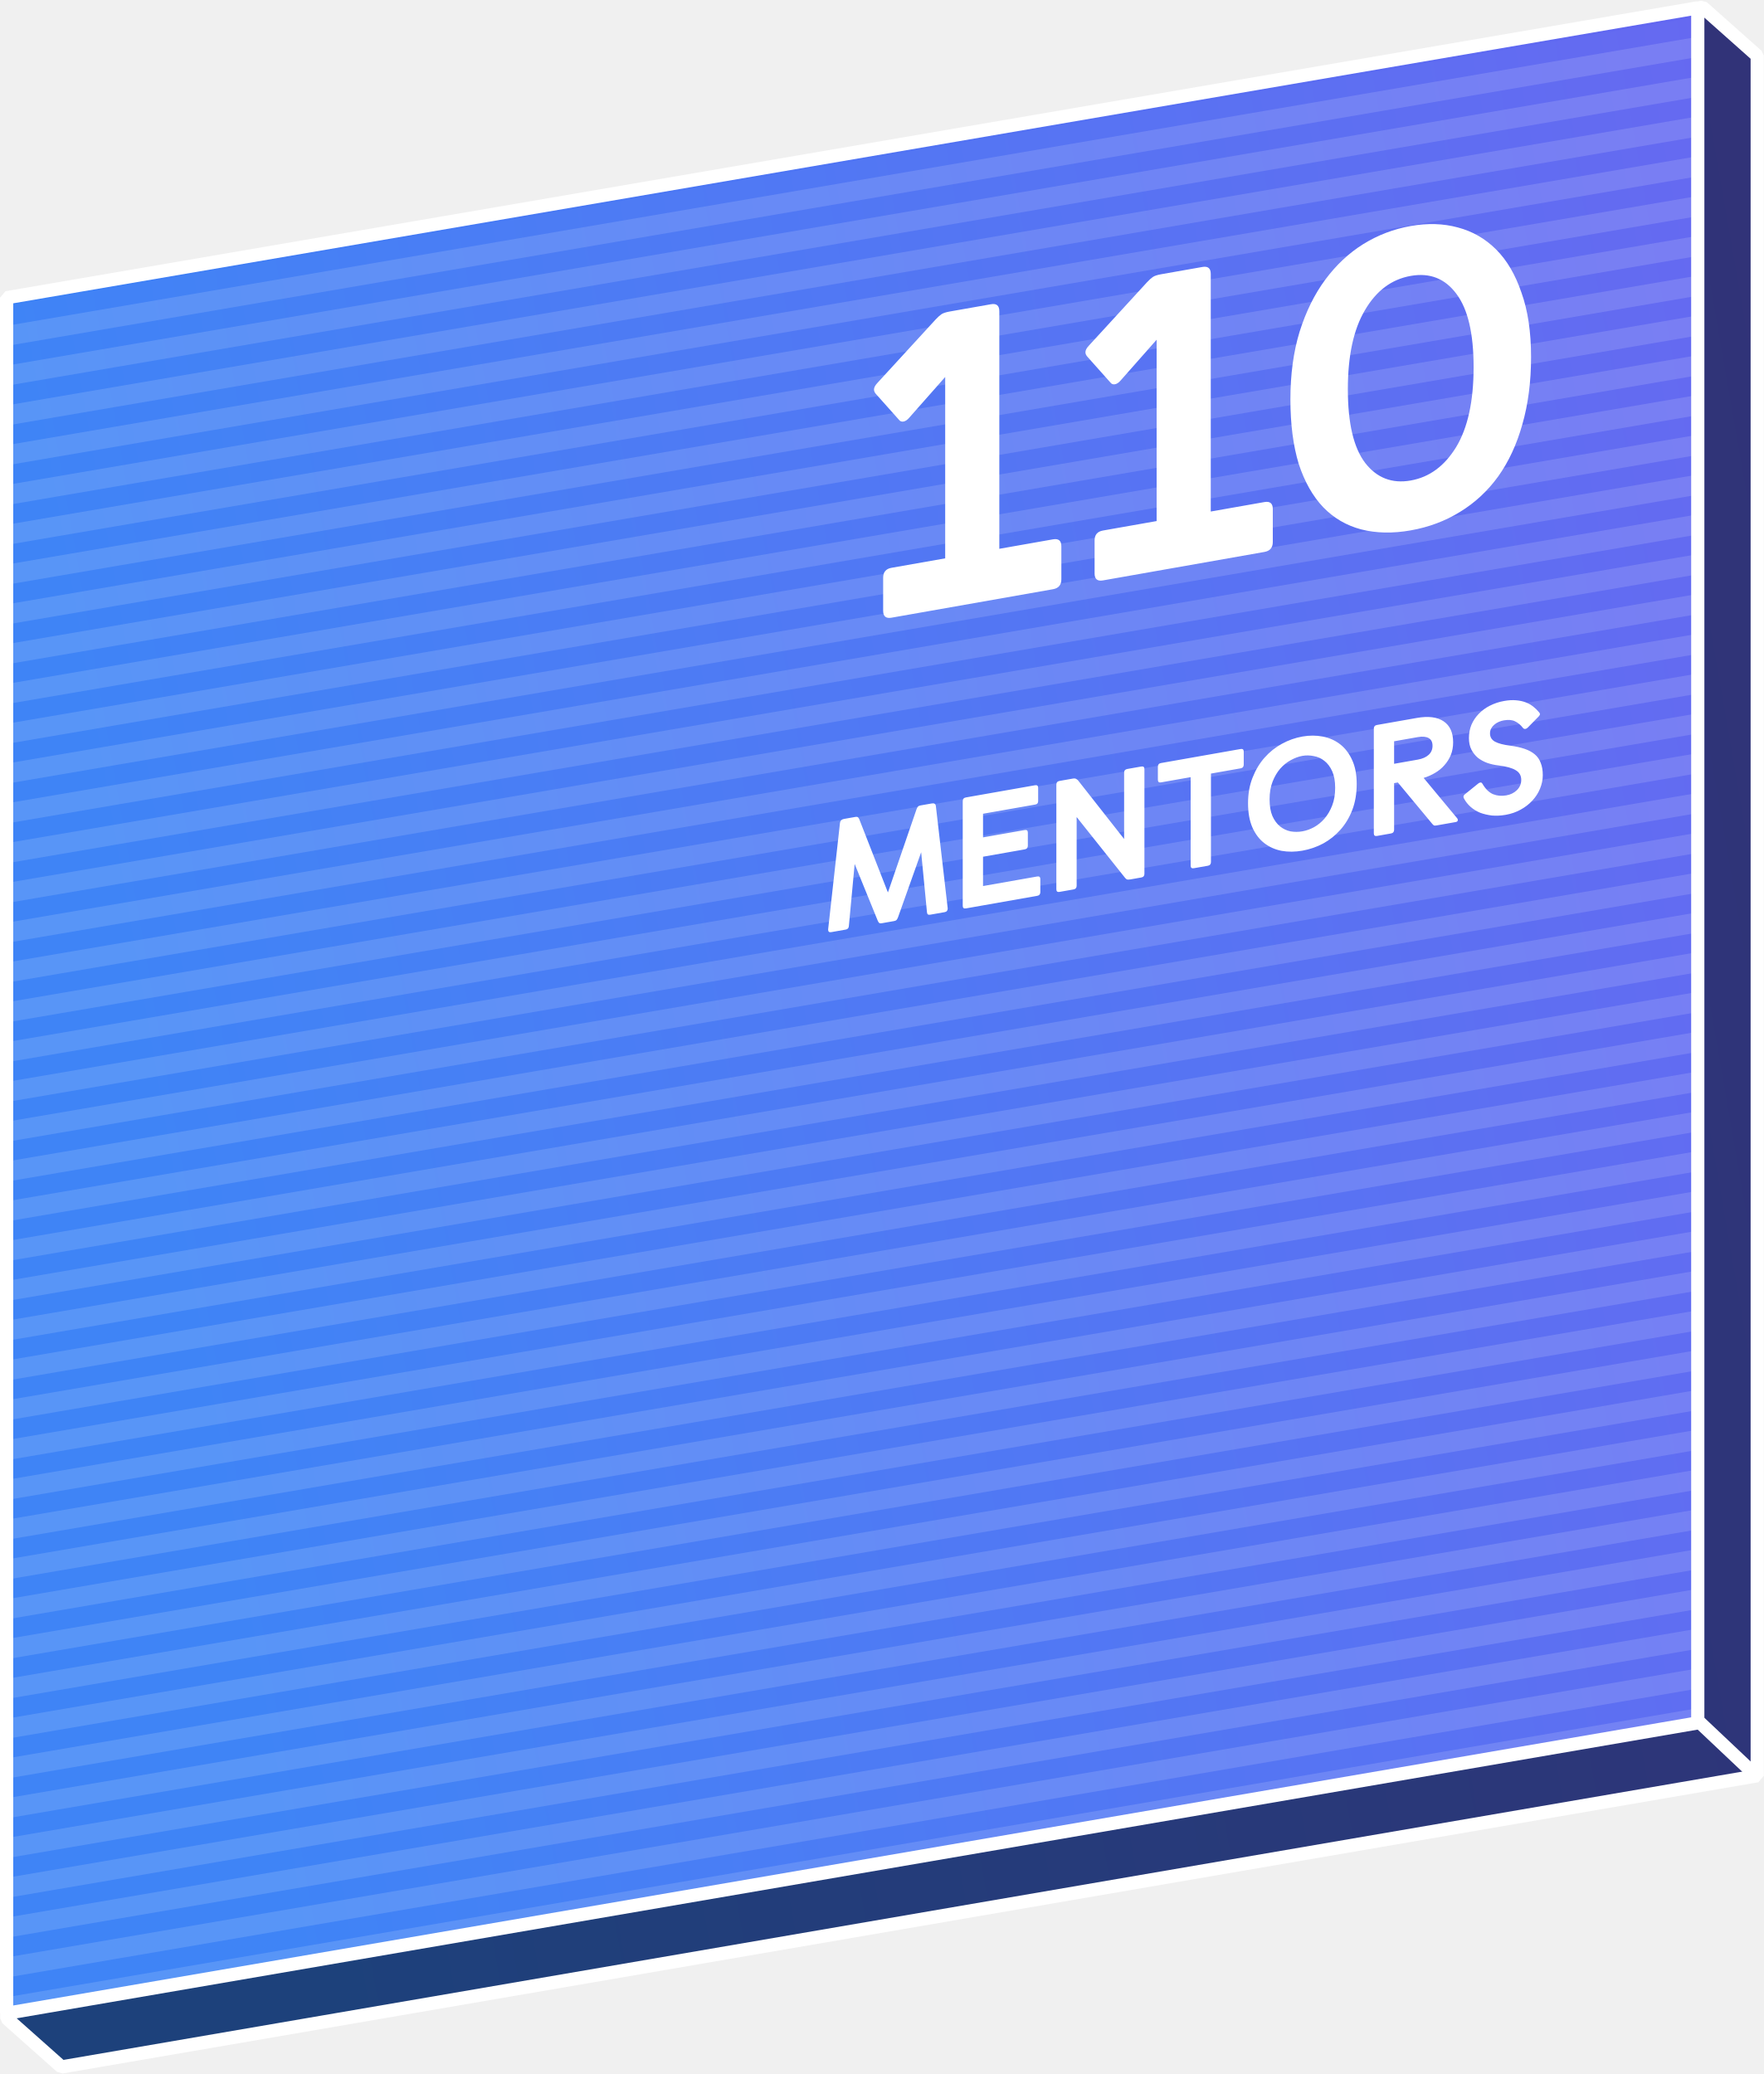
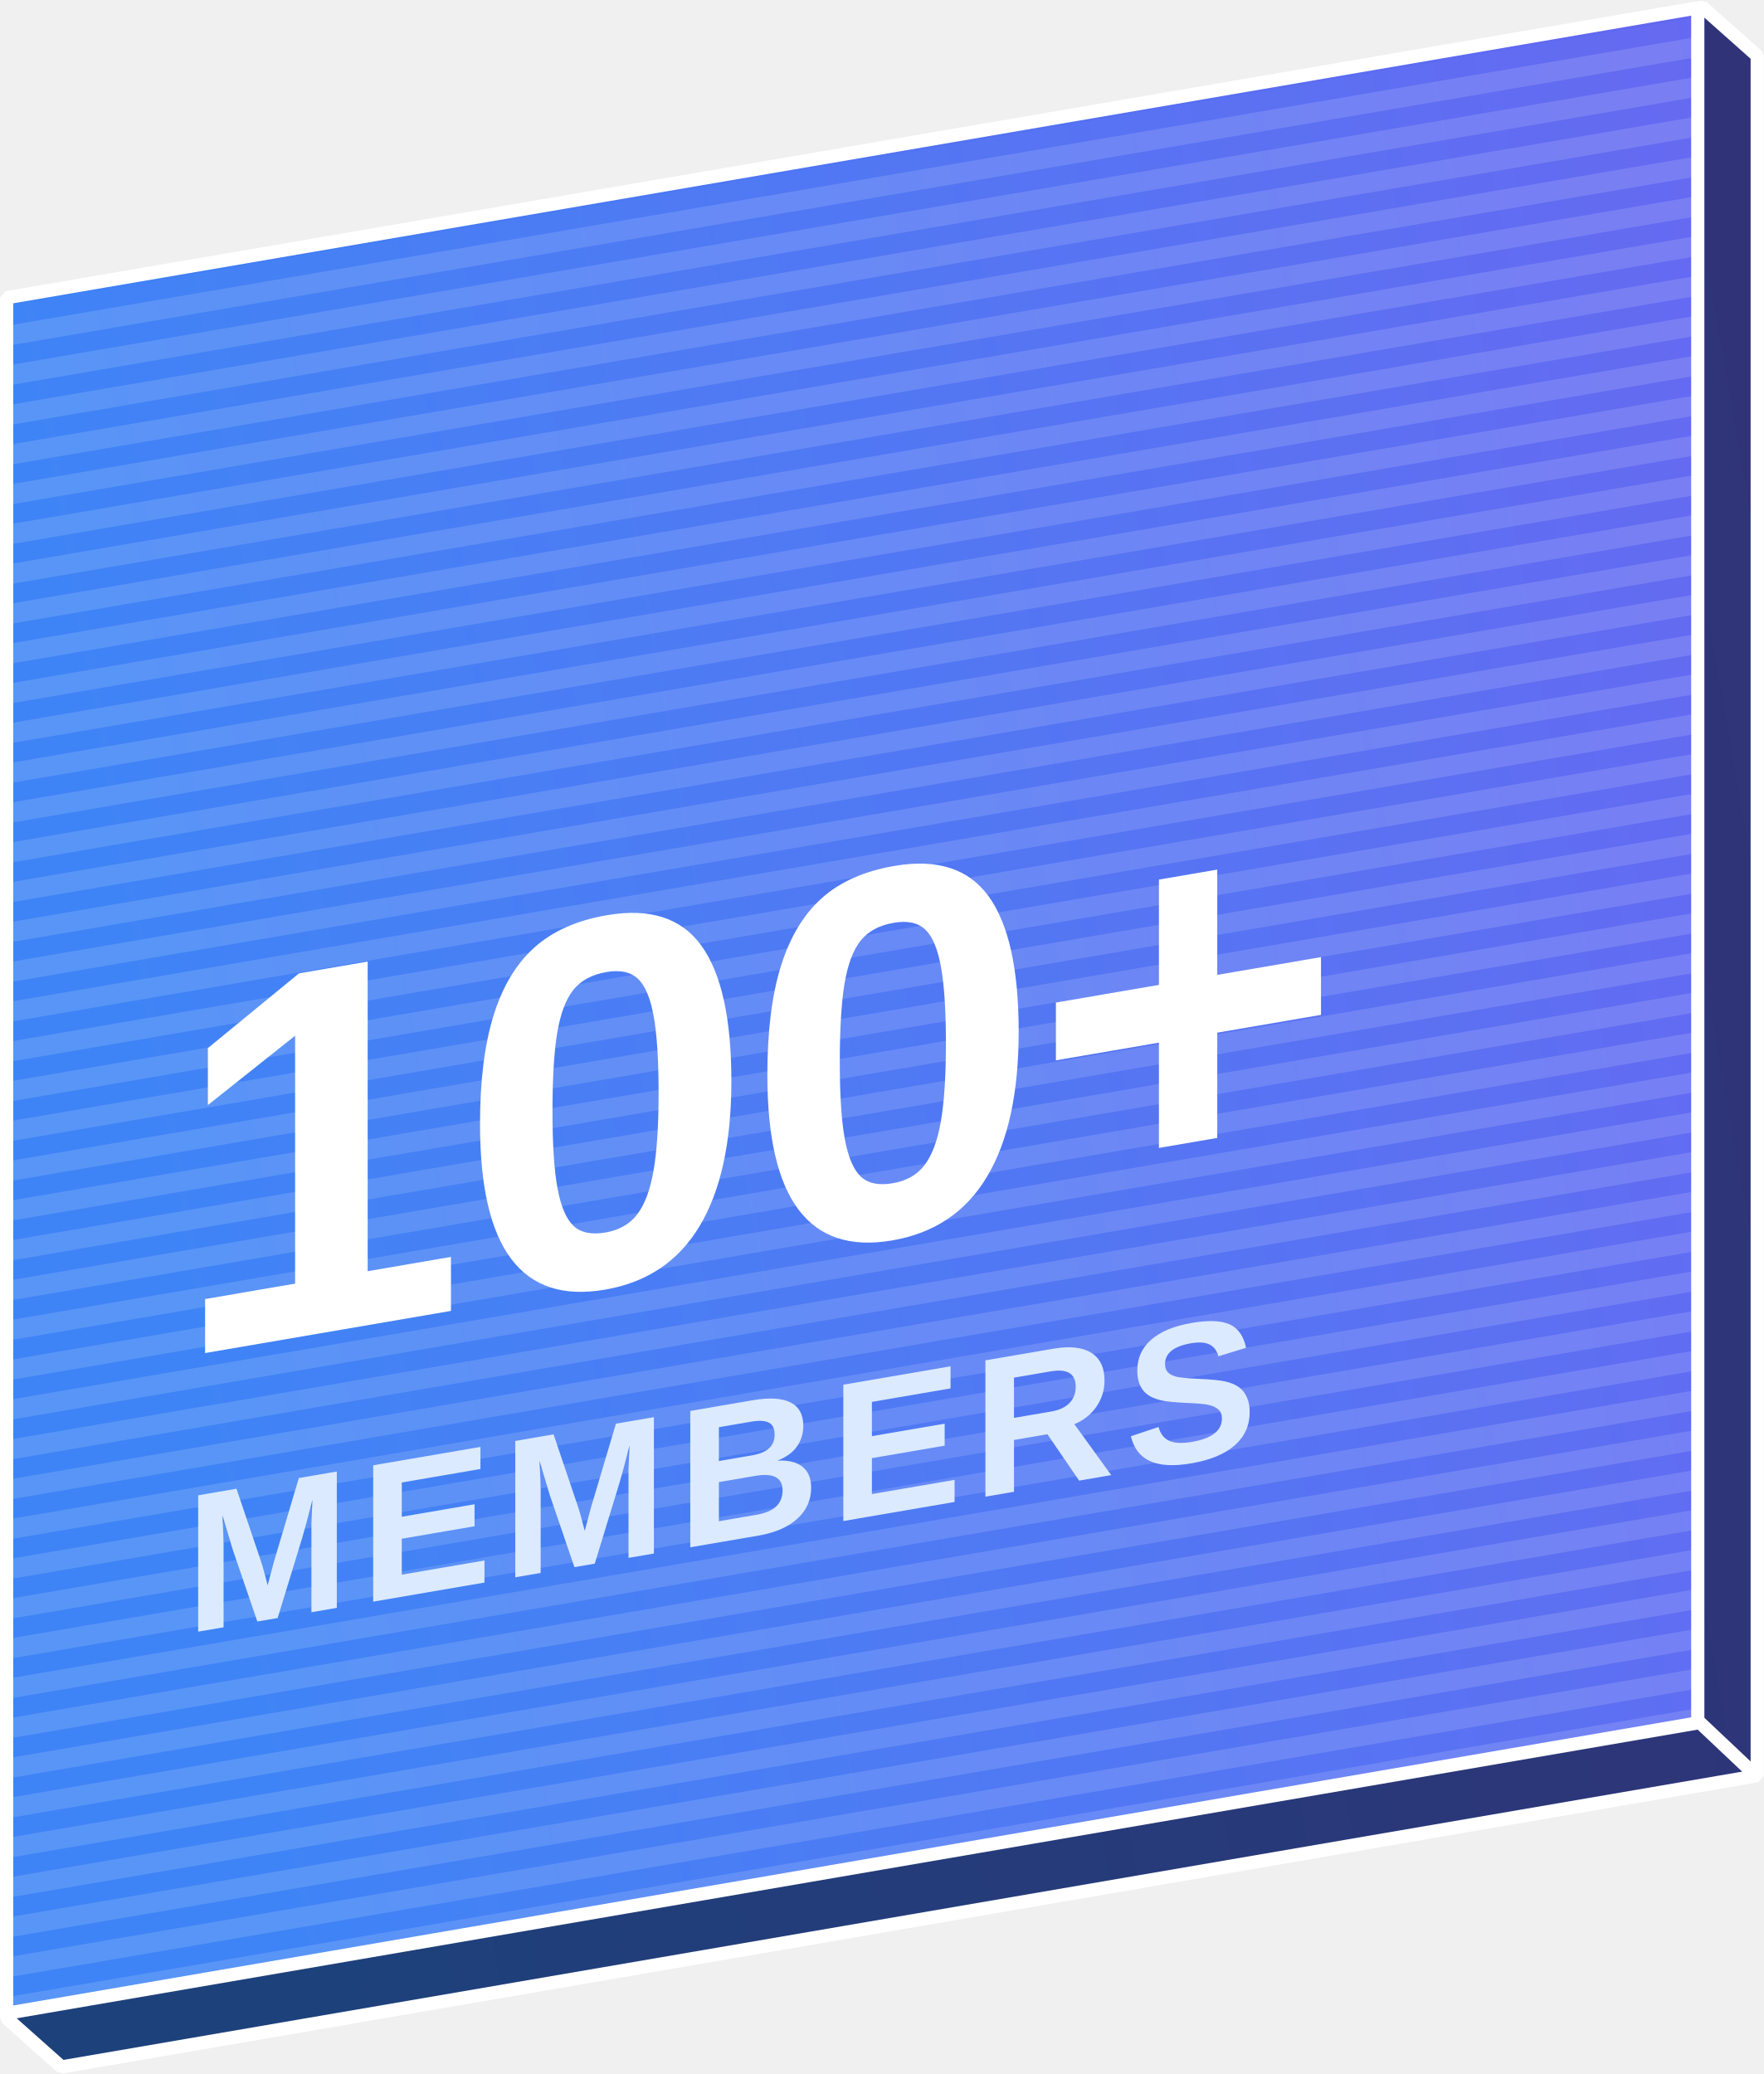
<svg xmlns="http://www.w3.org/2000/svg" xmlns:xlink="http://www.w3.org/1999/xlink" fill="none" height="314" viewBox="0 0 267 314" width="267">
  <linearGradient id="a">
    <stop offset="0" stop-color="#3b82f6" />
    <stop offset="1" stop-color="#6366f1" />
  </linearGradient>
  <linearGradient id="b" gradientUnits="userSpaceOnUse" x1="9" x2="267.049" xlink:href="#a" y1="52.95" y2="8.096" />
  <linearGradient id="c" gradientUnits="userSpaceOnUse" x1="-0" x2="258.049" xlink:href="#a" y1="44.95" y2=".096" />
  <clipPath id="d">
    <path d="m0 0h257v304.072h-257z" />
  </clipPath>
  <path d="m257.712 1.082 8.288 7.367v260.395l-256.695 44.089-8.289-7.368 8.956-252.512z" fill="url(#b)" />
  <path d="m257.712 1.082 8.288 7.367v260.395l-256.695 44.089-8.289-7.368 8.956-252.512z" fill="#000" fill-opacity=".5" />
  <g stroke="#fff">
    <path d="m257.712 1.082 8.288 7.367v260.395l-256.695 44.089-8.289-7.368 8.956-252.512z" stroke-linejoin="bevel" stroke-width="2" />
    <path d="m1 304.814v-259.736l256-43.892v259.658z" fill="url(#c)" stroke-linejoin="bevel" stroke-width="2" />
    <path d="m257 260.5 9 8.5" stroke-width="2" />
    <g clip-path="url(#d)" stroke-linejoin="bevel" stroke-width="3">
      <path d="m0 48.025 281-48.025" stroke-opacity=".02" />
      <path d="m0 51.025 281-48.025" stroke-opacity=".15" />
      <path d="m0 54.05 281-48.025" stroke-opacity=".02" />
      <path d="m0 57.05 281-48.025" stroke-opacity=".15" />
      <path d="m0 60.075 281-48.025" stroke-opacity=".02" />
      <path d="m0 63.075 281-48.025" stroke-opacity=".15" />
      <path d="m0 66.1 281-48.025" stroke-opacity=".02" />
      <path d="m0 69.1 281-48.025" stroke-opacity=".15" />
      <path d="m0 72.125 281-48.025" stroke-opacity=".02" />
      <path d="m0 75.125 281-48.025" stroke-opacity=".15" />
      <path d="m0 78.15 281-48.025" stroke-opacity=".02" />
      <path d="m0 81.15 281-48.025" stroke-opacity=".15" />
      <path d="m0 84.175 281-48.025" stroke-opacity=".02" />
      <path d="m0 87.175 281-48.025" stroke-opacity=".15" />
      <path d="m0 90.2 281-48.025" stroke-opacity=".02" />
      <path d="m0 93.2 281-48.025" stroke-opacity=".15" />
      <path d="m0 96.224 281-48.025" stroke-opacity=".02" />
      <path d="m0 99.224 281-48.025" stroke-opacity=".15" />
      <path d="m0 102.249 281-48.025" stroke-opacity=".02" />
      <path d="m0 105.249 281-48.025" stroke-opacity=".15" />
      <path d="m0 108.274 281-48.025" stroke-opacity=".02" />
      <path d="m0 111.274 281-48.025" stroke-opacity=".15" />
      <path d="m0 114.299 281-48.025" stroke-opacity=".02" />
      <path d="m0 117.299 281-48.025" stroke-opacity=".15" />
      <path d="m0 120.324 281-48.025" stroke-opacity=".02" />
      <path d="m0 123.324 281-48.025" stroke-opacity=".15" />
      <path d="m0 126.349 281-48.025" stroke-opacity=".02" />
      <path d="m0 129.349 281-48.025" stroke-opacity=".15" />
      <path d="m0 132.374 281-48.025" stroke-opacity=".02" />
      <path d="m0 135.374 281-48.025" stroke-opacity=".15" />
      <path d="m0 138.399 281-48.025" stroke-opacity=".02" />
      <path d="m0 141.399 281-48.025" stroke-opacity=".15" />
      <path d="m0 144.424 281-48.025" stroke-opacity=".02" />
      <path d="m0 147.424 281-48.025" stroke-opacity=".15" />
      <path d="m0 150.449 281-48.025" stroke-opacity=".02" />
      <path d="m0 153.449 281-48.025" stroke-opacity=".15" />
      <path d="m0 156.474 281-48.025" stroke-opacity=".02" />
      <path d="m0 159.474 281-48.025" stroke-opacity=".15" />
      <path d="m0 162.499 281-48.025" stroke-opacity=".02" />
      <path d="m0 165.499 281-48.025" stroke-opacity=".15" />
      <path d="m0 168.524 281-48.025" stroke-opacity=".02" />
      <path d="m0 171.524 281-48.025" stroke-opacity=".15" />
      <path d="m0 174.549 281-48.025" stroke-opacity=".02" />
      <path d="m0 177.549 281-48.025" stroke-opacity=".15" />
      <path d="m0 180.574 281-48.025" stroke-opacity=".02" />
      <path d="m0 183.574 281-48.025" stroke-opacity=".15" />
      <path d="m0 186.598 281-48.025" stroke-opacity=".02" />
      <path d="m0 189.598 281-48.025" stroke-opacity=".15" />
      <path d="m0 192.623 281-48.025" stroke-opacity=".02" />
      <path d="m0 195.623 281-48.025" stroke-opacity=".15" />
      <path d="m0 198.648 281-48.025" stroke-opacity=".02" />
      <path d="m0 201.648 281-48.025" stroke-opacity=".15" />
      <path d="m0 204.673 281-48.025" stroke-opacity=".02" />
      <path d="m0 207.673 281-48.025" stroke-opacity=".15" />
      <path d="m0 210.698 281-48.025" stroke-opacity=".02" />
      <path d="m0 213.698 281-48.025" stroke-opacity=".15" />
      <path d="m0 216.723 281-48.025" stroke-opacity=".02" />
      <path d="m0 219.723 281-48.025" stroke-opacity=".15" />
      <path d="m0 222.748 281-48.025" stroke-opacity=".02" />
      <path d="m0 225.748 281-48.025" stroke-opacity=".15" />
      <path d="m0 228.773 281-48.025" stroke-opacity=".02" />
      <path d="m0 231.773 281-48.025" stroke-opacity=".15" />
      <path d="m0 234.798 281-48.025" stroke-opacity=".02" />
      <path d="m0 237.798 281-48.025" stroke-opacity=".15" />
      <path d="m0 240.823 281-48.025" stroke-opacity=".02" />
      <path d="m0 243.823 281-48.025" stroke-opacity=".15" />
      <path d="m0 246.848 281-48.025" stroke-opacity=".02" />
      <path d="m0 249.848 281-48.025" stroke-opacity=".15" />
      <path d="m0 252.873 281-48.025" stroke-opacity=".02" />
      <path d="m0 255.873 281-48.025" stroke-opacity=".15" />
      <path d="m0 258.898 281-48.025" stroke-opacity=".02" />
      <path d="m0 261.898 281-48.025" stroke-opacity=".15" />
      <path d="m0 264.923 281-48.025" stroke-opacity=".02" />
      <path d="m0 267.923 281-48.025" stroke-opacity=".15" />
      <path d="m0 270.948 281-48.025" stroke-opacity=".02" />
      <path d="m0 273.948 281-48.025" stroke-opacity=".15" />
      <path d="m0 276.972 281-48.024" stroke-opacity=".02" />
      <path d="m0 279.972 281-48.024" stroke-opacity=".15" />
      <path d="m0 282.997 281-48.025" stroke-opacity=".02" />
      <path d="m0 285.997 281-48.025" stroke-opacity=".15" />
      <path d="m0 289.022 281-48.025" stroke-opacity=".02" />
      <path d="m0 292.022 281-48.025" stroke-opacity=".15" />
      <path d="m0 295.047 281-48.025" stroke-opacity=".02" />
      <path d="m0 298.047 281-48.025" stroke-opacity=".15" />
      <path d="m0 301.072 281-48.025" stroke-opacity=".02" />
      <path d="m0 304.072 281-48.025" stroke-opacity=".15" />
    </g>
  </g>
-   <path d="m133.688 87.468c0-.853.42-1.354 1.26-1.502l8.131-1.434v-27.456l-5.421 6.14c-.294.35-.588.552-.882.604-.294.052-.525-.035-.693-.262l-3.404-3.816c-.252-.254-.378-.509-.378-.765 0-.299.168-.627.504-.985l8.824-9.62c.336-.358.63-.623.882-.796.253-.172.673-.31 1.261-.414l6.24-1.1c.84-.148 1.26.204 1.26 1.058v35.968l8.131-1.434c.84-.148 1.26.204 1.26 1.058v4.992c0 .853-.42 1.354-1.26 1.502l-24.455 4.312c-.84.148-1.26-.204-1.26-1.058zm32.006-5.644c0-.853.42-1.354 1.26-1.502l8.131-1.434v-27.456l-5.42 6.14c-.295.35-.589.552-.883.604s-.525-.035-.693-.262l-3.404-3.816c-.252-.254-.378-.509-.378-.765 0-.299.168-.627.504-.985l8.824-9.62c.336-.358.631-.623.883-.796.252-.172.672-.311 1.26-.414l6.24-1.1c.84-.148 1.261.204 1.261 1.058v35.968l8.13-1.434c.84-.148 1.261.204 1.261 1.058v4.992c0 .853-.421 1.354-1.261 1.502l-24.455 4.312c-.84.148-1.26-.204-1.26-1.058zm47.856-1.526c-2.732.482-5.232.432-7.501-.149-2.227-.589-4.139-1.702-5.735-3.341-1.597-1.681-2.837-3.873-3.719-6.576-.84-2.753-1.26-6.007-1.26-9.762 0-3.797.462-7.207 1.386-10.229.967-3.072 2.269-5.712 3.908-7.921 1.639-2.209 3.55-3.997 5.735-5.363 2.227-1.374 4.622-2.287 7.186-2.739 2.563-.452 4.937-.38 7.122.216 2.227.589 4.16 1.698 5.798 3.329 1.639 1.631 2.921 3.816 3.845 6.554.966 2.688 1.45 5.931 1.45 9.728 0 3.755-.442 7.16-1.324 10.217-.84 3.007-2.059 5.632-3.656 7.877-1.596 2.201-3.529 3.993-5.798 5.374-2.227 1.374-4.706 2.302-7.437 2.783zm0-7.552c2.815-.496 5.105-2.18 6.87-5.051 1.764-2.914 2.647-6.952 2.647-12.115 0-5.077-.862-8.765-2.584-11.064-1.723-2.341-4.034-3.257-6.933-2.745-2.9.511-5.211 2.241-6.933 5.191-1.723 2.906-2.585 6.898-2.585 11.976 0 5.163.883 8.89 2.648 11.181 1.764 2.249 4.054 3.125 6.87 2.629zm-86.397 51.826c.047-.329.252-.525.614-.589l1.726-.304c.173-.03.299-.013.378.053.079.067.15.174.213.323l4.325 11.069 4.325-12.594c.063-.172.134-.304.213-.398s.205-.156.378-.187l1.725-.304c.363-.064.568.06.615.372l1.796 15.523c0 .32-.157.508-.472.563l-2.199.388c-.299.053-.457-.079-.472-.397l-.875-9.061-3.498 9.832c-.063.171-.134.304-.213.398-.078.094-.204.156-.378.187l-1.891.333c-.173.031-.299.013-.378-.053s-.149-.174-.212-.323l-3.498-8.599-.875 9.37c-.016.323-.173.511-.473.563l-2.198.388c-.315.056-.472-.077-.472-.397zm18.581-3.277c0-.32.158-.508.473-.563l10.47-1.846c.316-.056.473.076.473.396v2.016c0 .288-.142.457-.425.507l-7.918 1.396v3.576l6.311-1.112c.315-.056.472.076.472.396v1.968c0 .32-.157.508-.472.564l-6.311 1.112v4.44l8.201-1.446c.315-.055.473.077.473.397v1.968c0 .32-.158.508-.473.563l-10.801 1.905c-.315.055-.473-.077-.473-.397zm14.172-2.499c0-.32.158-.507.473-.563l2.009-.354c.236-.042.41-.024.52.052.126.058.236.15.331.278l6.925 8.811v-10.032c0-.32.158-.508.473-.564l2.127-.375c.315-.055.473.077.473.397v15.84c0 .32-.158.508-.473.563l-1.678.296c-.237.042-.418.034-.544-.024-.11-.077-.213-.179-.307-.306l-7.256-9.112v10.392c0 .32-.158.507-.473.563l-2.127.375c-.315.056-.473-.077-.473-.397zm20.329-1.136-4.491.792c-.315.055-.472-.077-.472-.397v-1.968c0-.32.157-.508.472-.563l12.054-2.126c.316-.055.473.077.473.397v1.968c0 .32-.157.508-.473.563l-4.49.792v13.392c0 .32-.158.508-.473.563l-2.127.375c-.315.056-.473-.076-.473-.396zm16.912 11.13c-1.103.194-2.151.203-3.144.026-.992-.193-1.867-.583-2.623-1.169-.757-.587-1.355-1.377-1.797-2.372-.441-1.01-.661-2.235-.661-3.675 0-1.424.228-2.712.685-3.865.457-1.168 1.064-2.179 1.82-3.033.756-.853 1.631-1.551 2.624-2.094.992-.543 2.024-.909 3.096-1.098 1.071-.189 2.103-.187 3.096.006s1.867.583 2.624 1.169c.756.587 1.363 1.384 1.819 2.391.457.992.686 2.2.686 3.624 0 1.44-.221 2.742-.662 3.908-.441 1.15-1.04 2.152-1.796 3.005-.757.853-1.631 1.552-2.624 2.095-.992.527-2.04.887-3.143 1.082zm0-2.928c.583-.103 1.166-.31 1.749-.621.599-.329 1.134-.768 1.607-1.315s.859-1.207 1.158-1.98c.3-.773.449-1.663.449-2.671s-.149-1.846-.449-2.513c-.299-.667-.693-1.19-1.182-1.568-.472-.38-1.008-.622-1.607-.724-.583-.122-1.158-.132-1.725-.032s-1.15.315-1.749.644c-.583.311-1.119.742-1.607 1.292-.473.547-.859 1.207-1.159 1.98-.299.773-.449 1.663-.449 2.671s.142 1.847.426 2.517c.299.667.685 1.191 1.158 1.572.473.38 1 .631 1.583.753.599.102 1.198.1 1.797-.005zm10.815-15.539c0-.32.157-.508.473-.563l6.027-1.063c1.749-.309 3.104-.14 4.065.507.961.646 1.442 1.706 1.442 3.178 0 .704-.119 1.349-.355 1.934-.236.57-.559 1.083-.969 1.539-.394.454-.867.841-1.418 1.162-.536.319-1.111.572-1.725.76l5.081 6.112c.063.069.095.152.095.248 0 .176-.103.282-.308.318l-2.93.517c-.174.03-.3.028-.379-.006-.078-.05-.165-.13-.26-.242l-5.199-6.259-.568.1v7.056c0 .32-.157.508-.472.563l-2.127.376c-.316.055-.473-.077-.473-.397zm6.665 4.681c.693-.123 1.237-.362 1.631-.72.394-.357.591-.816.591-1.376s-.197-.949-.591-1.168c-.394-.218-.938-.267-1.631-.144l-3.593.633v3.408zm9.103 3.651c.11-.1.221-.159.331-.179.079-.014.142-.009.189.015s.102.086.165.187c.457.783.993 1.305 1.608 1.564.614.244 1.276.303 1.985.178.646-.114 1.182-.376 1.607-.787.441-.43.662-.949.662-1.557 0-.656-.276-1.143-.827-1.462-.536-.338-1.418-.582-2.647-.733-.552-.063-1.096-.183-1.631-.361-.536-.193-1.017-.452-1.442-.777-.41-.344-.741-.758-.993-1.241-.252-.5-.378-1.086-.378-1.758 0-.72.126-1.39.378-2.01.268-.624.638-1.177 1.111-1.66.473-.5 1.032-.91 1.678-1.232.662-.341 1.387-.581 2.175-.72.661-.116 1.26-.15 1.796-.1.551.046 1.04.152 1.465.317.426.165.804.379 1.135.64.331.262.622.546.874.854.095.111.142.207.142.287 0 .096-.063.211-.189.345l-1.654 1.684c-.126.118-.237.186-.331.202-.174.031-.308-.017-.402-.145-.347-.451-.741-.781-1.182-.991-.441-.227-1.016-.277-1.725-.152-.252.044-.504.121-.757.229-.252.109-.48.253-.685.433-.189.161-.347.357-.473.587-.11.212-.165.454-.165.726 0 .544.244.957.733 1.238.504.28 1.284.486 2.339.62.836.109 1.56.269 2.175.48.614.212 1.127.49 1.536.834.41.343.709.779.898 1.305.205.508.308 1.122.308 1.842 0 .704-.142 1.393-.426 2.067-.268.655-.654 1.251-1.158 1.788-.488.534-1.079.991-1.773 1.369-.677.375-1.426.635-2.245.78-.741.13-1.442.166-2.104.107-.646-.078-1.244-.221-1.796-.428-.536-.225-1.008-.518-1.418-.878-.41-.359-.74-.773-.993-1.241-.063-.116-.094-.215-.094-.295 0-.144.087-.279.26-.406z" fill="#fff" />
+   <g transform="matrix(1,-0.171453,0,1,0,0.17145)">
+     <text x="26" y="210" font-family="'Arial','Helvetica Neue',Helvetica,sans-serif" font-size="80" font-weight="900" letter-spacing="-1" fill="#FFFFFF">100+</text>
+     <text x="28" y="252" font-family="'Arial','Helvetica Neue',Helvetica,sans-serif" font-size="30" font-weight="800" letter-spacing="1.5" fill="#DBEAFE">MEMBERS</text>
+   </g>
</svg>
